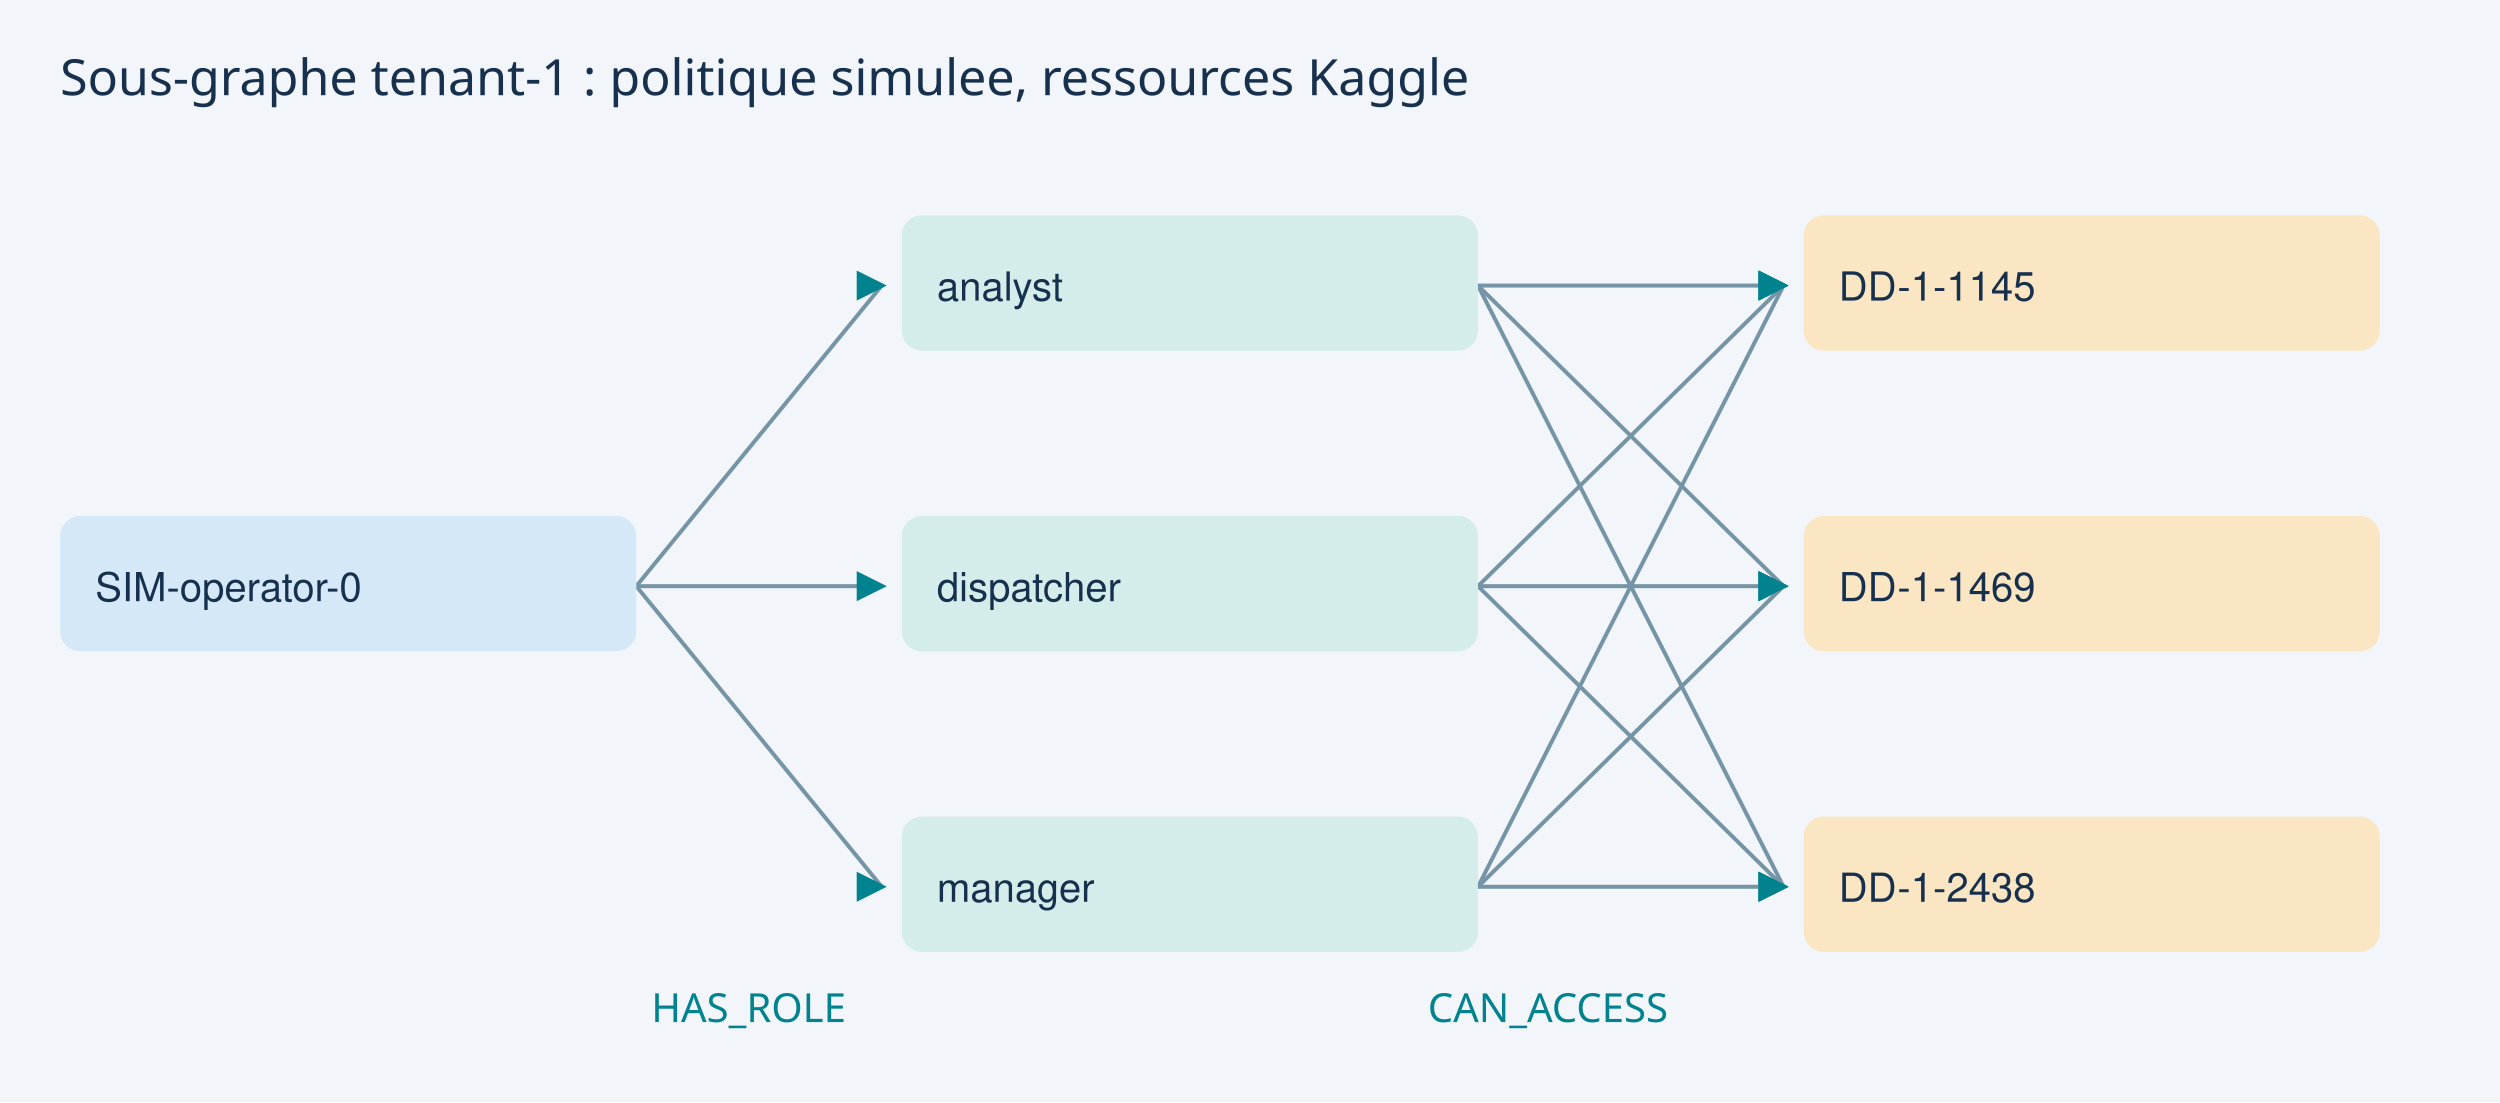
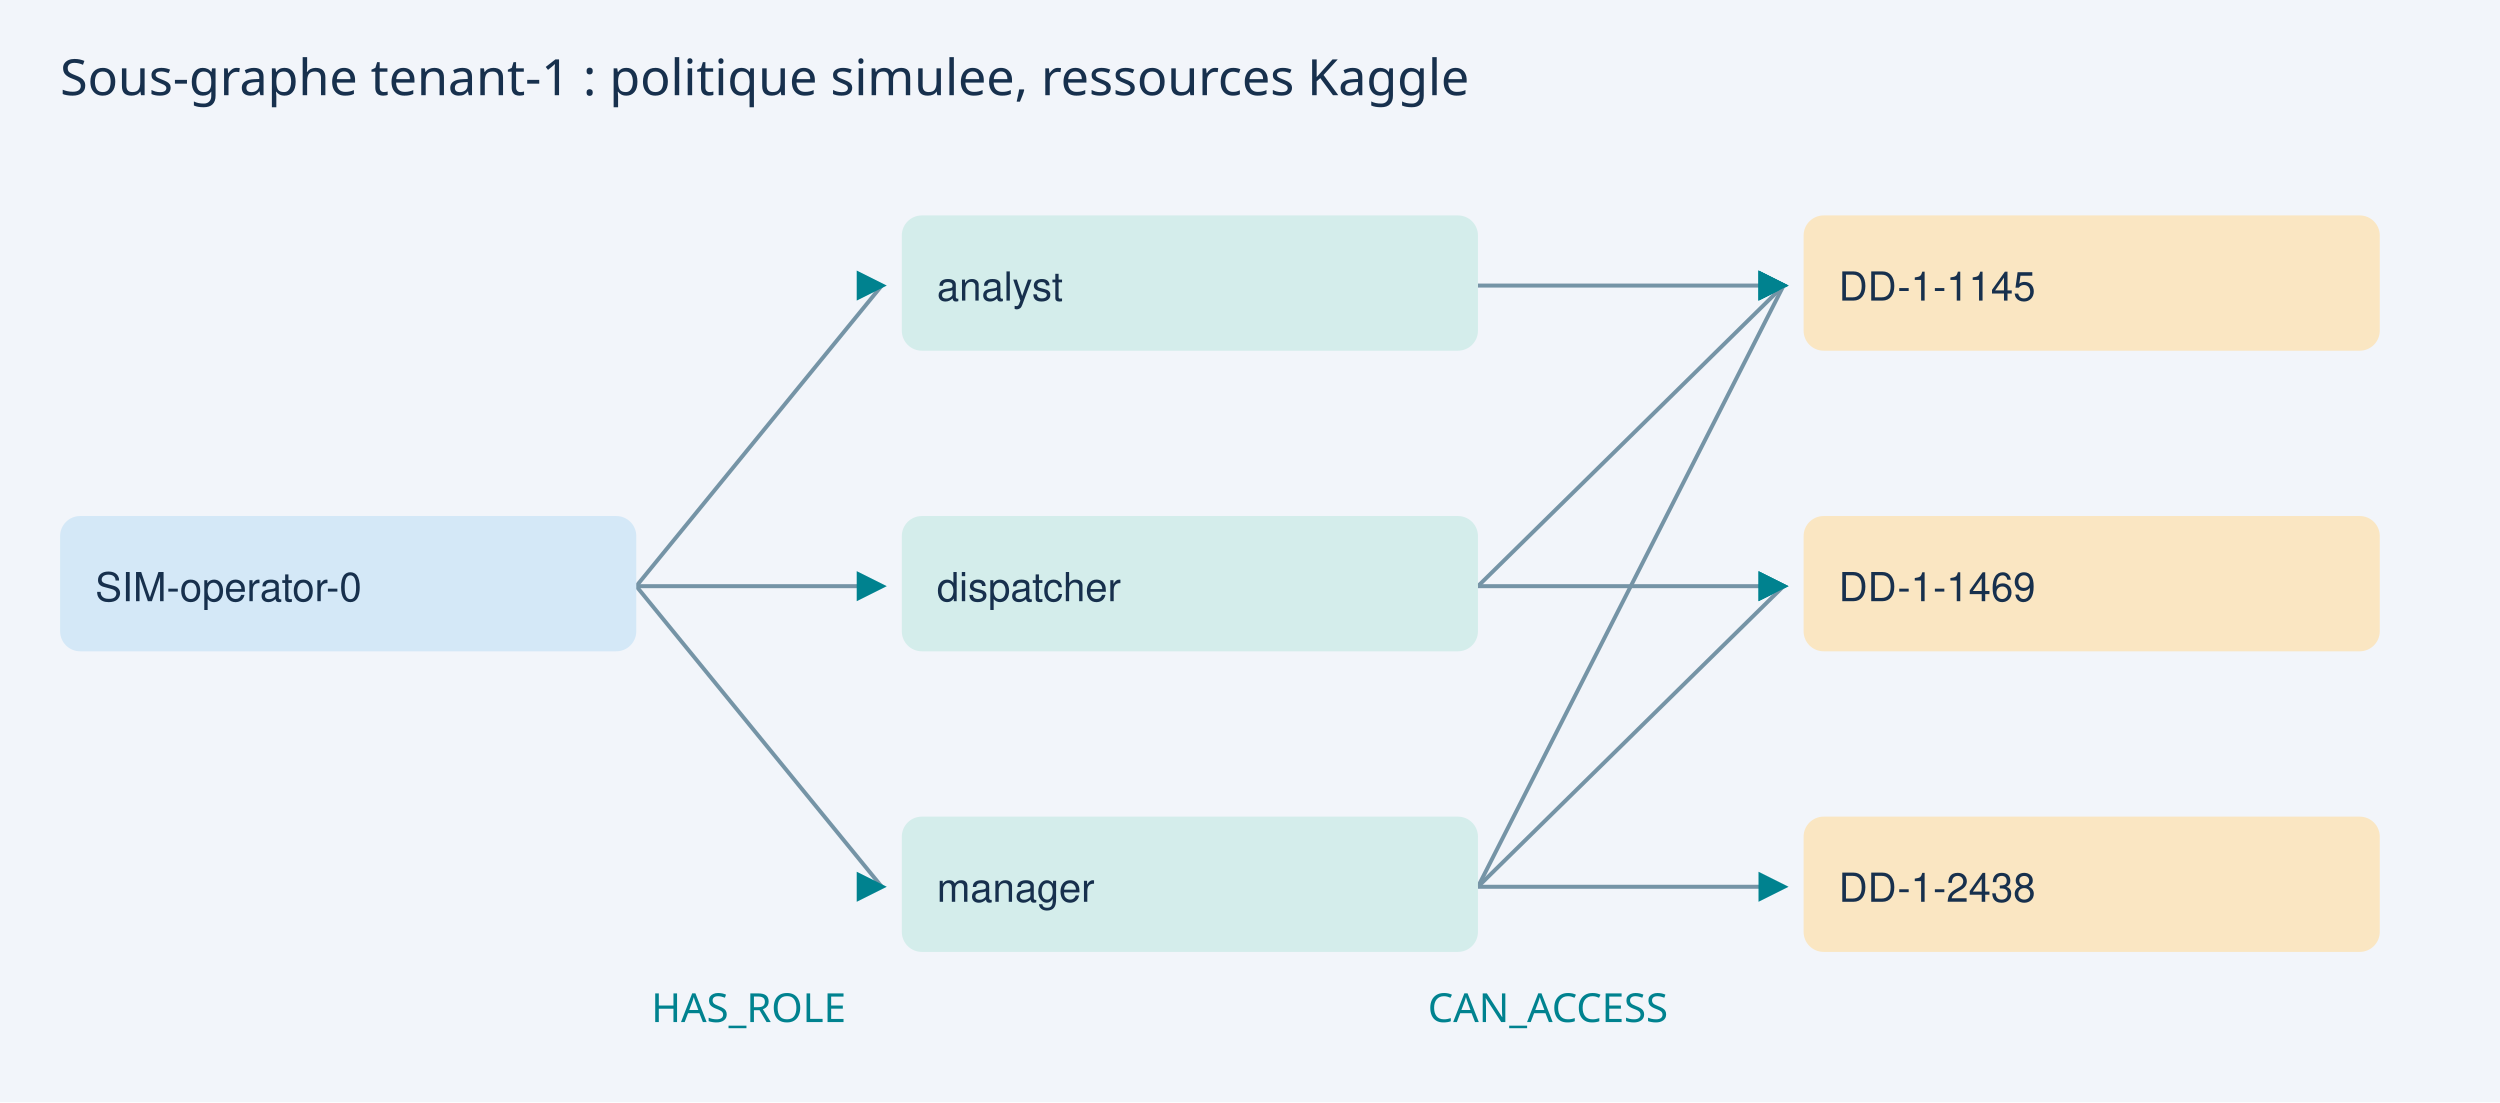
<svg xmlns="http://www.w3.org/2000/svg" width="499" height="220" preserveAspectRatio="xMinYMin meet" viewBox="0 0 499 220" version="1.0" fill-rule="evenodd">
  <clipPath id="clip">
    <rect x="0" y="0" width="499" height="220" />
  </clipPath>
  <g id="group" transform="scale(1,-1) translate(0,-220)" style="clip-path: url(#clip)">
    <g transform="">
      <rect x="0" y="0" width="499" height="220" style="stroke: none; stroke-linecap: butt; stroke-width: 1; fill: rgb(95%,96%,98%); fill-rule: evenodd;" />
      <text x="12" y="201" style="font-family: Helvetica-Bold; font-size: 10px;fill: rgb(9%,19%,30%); stroke:none;" transform="translate(0,402) scale(1,-1)">Sous-graphe tenant-1 : politique simulee, ressources Kaggle</text>
      <path d="M 127,103 L 176,163 Z" style="stroke: rgb(46%,58%,65%); stroke-linecap: butt; stroke-width: 0.8;" />
      <polygon points="177 163, 171 166, 171 160" style="stroke: none; stroke-linecap: butt; stroke-width: 1; fill: rgb(0%,51%,56%); fill-rule: evenodd;" />
      <path d="M 127,103 L 176,103 Z" style="stroke: rgb(46%,58%,65%); stroke-linecap: butt; stroke-width: 0.8;" />
      <polygon points="177 103, 171 106, 171 100" style="stroke: none; stroke-linecap: butt; stroke-width: 1; fill: rgb(0%,51%,56%); fill-rule: evenodd;" />
      <path d="M 127,103 L 176,43 Z" style="stroke: rgb(46%,58%,65%); stroke-linecap: butt; stroke-width: 0.8;" />
      <polygon points="177 43, 171 46, 171 40" style="stroke: none; stroke-linecap: butt; stroke-width: 1; fill: rgb(0%,51%,56%); fill-rule: evenodd;" />
      <path d="M 295,163 L 356,163 Z" style="stroke: rgb(46%,58%,65%); stroke-linecap: butt; stroke-width: 0.8;" />
      <polygon points="357 163, 351 166, 351 160" style="stroke: none; stroke-linecap: butt; stroke-width: 1; fill: rgb(0%,51%,56%); fill-rule: evenodd;" />
      <path d="M 295,103 L 356,163 Z" style="stroke: rgb(46%,58%,65%); stroke-linecap: butt; stroke-width: 0.8;" />
      <polygon points="357 163, 351 166, 351 160" style="stroke: none; stroke-linecap: butt; stroke-width: 1; fill: rgb(0%,51%,56%); fill-rule: evenodd;" />
      <path d="M 295,43 L 356,163 Z" style="stroke: rgb(46%,58%,65%); stroke-linecap: butt; stroke-width: 0.8;" />
      <polygon points="357 163, 351 166, 351 160" style="stroke: none; stroke-linecap: butt; stroke-width: 1; fill: rgb(0%,51%,56%); fill-rule: evenodd;" />
-       <path d="M 295,163 L 356,103 Z" style="stroke: rgb(46%,58%,65%); stroke-linecap: butt; stroke-width: 0.8;" />
-       <polygon points="357 103, 351 106, 351 100" style="stroke: none; stroke-linecap: butt; stroke-width: 1; fill: rgb(0%,51%,56%); fill-rule: evenodd;" />
      <path d="M 295,103 L 356,103 Z" style="stroke: rgb(46%,58%,65%); stroke-linecap: butt; stroke-width: 0.8;" />
      <polygon points="357 103, 351 106, 351 100" style="stroke: none; stroke-linecap: butt; stroke-width: 1; fill: rgb(0%,51%,56%); fill-rule: evenodd;" />
      <path d="M 295,43 L 356,103 Z" style="stroke: rgb(46%,58%,65%); stroke-linecap: butt; stroke-width: 0.8;" />
      <polygon points="357 103, 351 106, 351 100" style="stroke: none; stroke-linecap: butt; stroke-width: 1; fill: rgb(0%,51%,56%); fill-rule: evenodd;" />
-       <path d="M 295,163 L 356,43 Z" style="stroke: rgb(46%,58%,65%); stroke-linecap: butt; stroke-width: 0.8;" />
-       <polygon points="357 43, 351 46, 351 40" style="stroke: none; stroke-linecap: butt; stroke-width: 1; fill: rgb(0%,51%,56%); fill-rule: evenodd;" />
-       <path d="M 295,103 L 356,43 Z" style="stroke: rgb(46%,58%,65%); stroke-linecap: butt; stroke-width: 0.8;" />
-       <polygon points="357 43, 351 46, 351 40" style="stroke: none; stroke-linecap: butt; stroke-width: 1; fill: rgb(0%,51%,56%); fill-rule: evenodd;" />
      <path d="M 295,43 L 356,43 Z" style="stroke: rgb(46%,58%,65%); stroke-linecap: butt; stroke-width: 0.8;" />
      <polygon points="357 43, 351 46, 351 40" style="stroke: none; stroke-linecap: butt; stroke-width: 1; fill: rgb(0%,51%,56%); fill-rule: evenodd;" />
      <rect x="12" y="90" width="115" height="27" rx="4" ry="4" style="stroke: none; stroke-linecap: butt; stroke-width: 1; fill: rgb(83%,91%,97%); fill-rule: evenodd;" />
      <text x="19" y="100" style="font-family: Helvetica; font-size: 8px;fill: rgb(9%,19%,30%); stroke:none;" transform="translate(0,200) scale(1,-1)">SIM-operator-0</text>
      <rect x="180" y="150" width="115" height="27" rx="4" ry="4" style="stroke: none; stroke-linecap: butt; stroke-width: 1; fill: rgb(83%,93%,92%); fill-rule: evenodd;" />
      <text x="187" y="160" style="font-family: Helvetica; font-size: 8px;fill: rgb(9%,19%,30%); stroke:none;" transform="translate(0,320) scale(1,-1)">analyst</text>
      <rect x="180" y="90" width="115" height="27" rx="4" ry="4" style="stroke: none; stroke-linecap: butt; stroke-width: 1; fill: rgb(83%,93%,92%); fill-rule: evenodd;" />
      <text x="187" y="100" style="font-family: Helvetica; font-size: 8px;fill: rgb(9%,19%,30%); stroke:none;" transform="translate(0,200) scale(1,-1)">dispatcher</text>
      <rect x="180" y="30" width="115" height="27" rx="4" ry="4" style="stroke: none; stroke-linecap: butt; stroke-width: 1; fill: rgb(83%,93%,92%); fill-rule: evenodd;" />
      <text x="187" y="40" style="font-family: Helvetica; font-size: 8px;fill: rgb(9%,19%,30%); stroke:none;" transform="translate(0,80) scale(1,-1)">manager</text>
      <rect x="360" y="150" width="115" height="27" rx="4" ry="4" style="stroke: none; stroke-linecap: butt; stroke-width: 1; fill: rgb(98%,90%,76%); fill-rule: evenodd;" />
      <text x="367" y="160" style="font-family: Helvetica; font-size: 8px;fill: rgb(9%,19%,30%); stroke:none;" transform="translate(0,320) scale(1,-1)">DD-1-1145</text>
      <rect x="360" y="90" width="115" height="27" rx="4" ry="4" style="stroke: none; stroke-linecap: butt; stroke-width: 1; fill: rgb(98%,90%,76%); fill-rule: evenodd;" />
      <text x="367" y="100" style="font-family: Helvetica; font-size: 8px;fill: rgb(9%,19%,30%); stroke:none;" transform="translate(0,200) scale(1,-1)">DD-1-1469</text>
      <rect x="360" y="30" width="115" height="27" rx="4" ry="4" style="stroke: none; stroke-linecap: butt; stroke-width: 1; fill: rgb(98%,90%,76%); fill-rule: evenodd;" />
      <text x="367" y="40" style="font-family: Helvetica; font-size: 8px;fill: rgb(9%,19%,30%); stroke:none;" transform="translate(0,80) scale(1,-1)">DD-1-2438</text>
      <text x="130" y="16" style="font-family: Times-Roman; font-size: 8px;fill: rgb(0%,51%,56%); stroke:none;" transform="translate(0,32) scale(1,-1)">HAS_ROLE</text>
      <text x="285" y="16" style="font-family: Times-Roman; font-size: 8px;fill: rgb(0%,51%,56%); stroke:none;" transform="translate(0,32) scale(1,-1)">CAN_ACCESS</text>
    </g>
  </g>
</svg>
